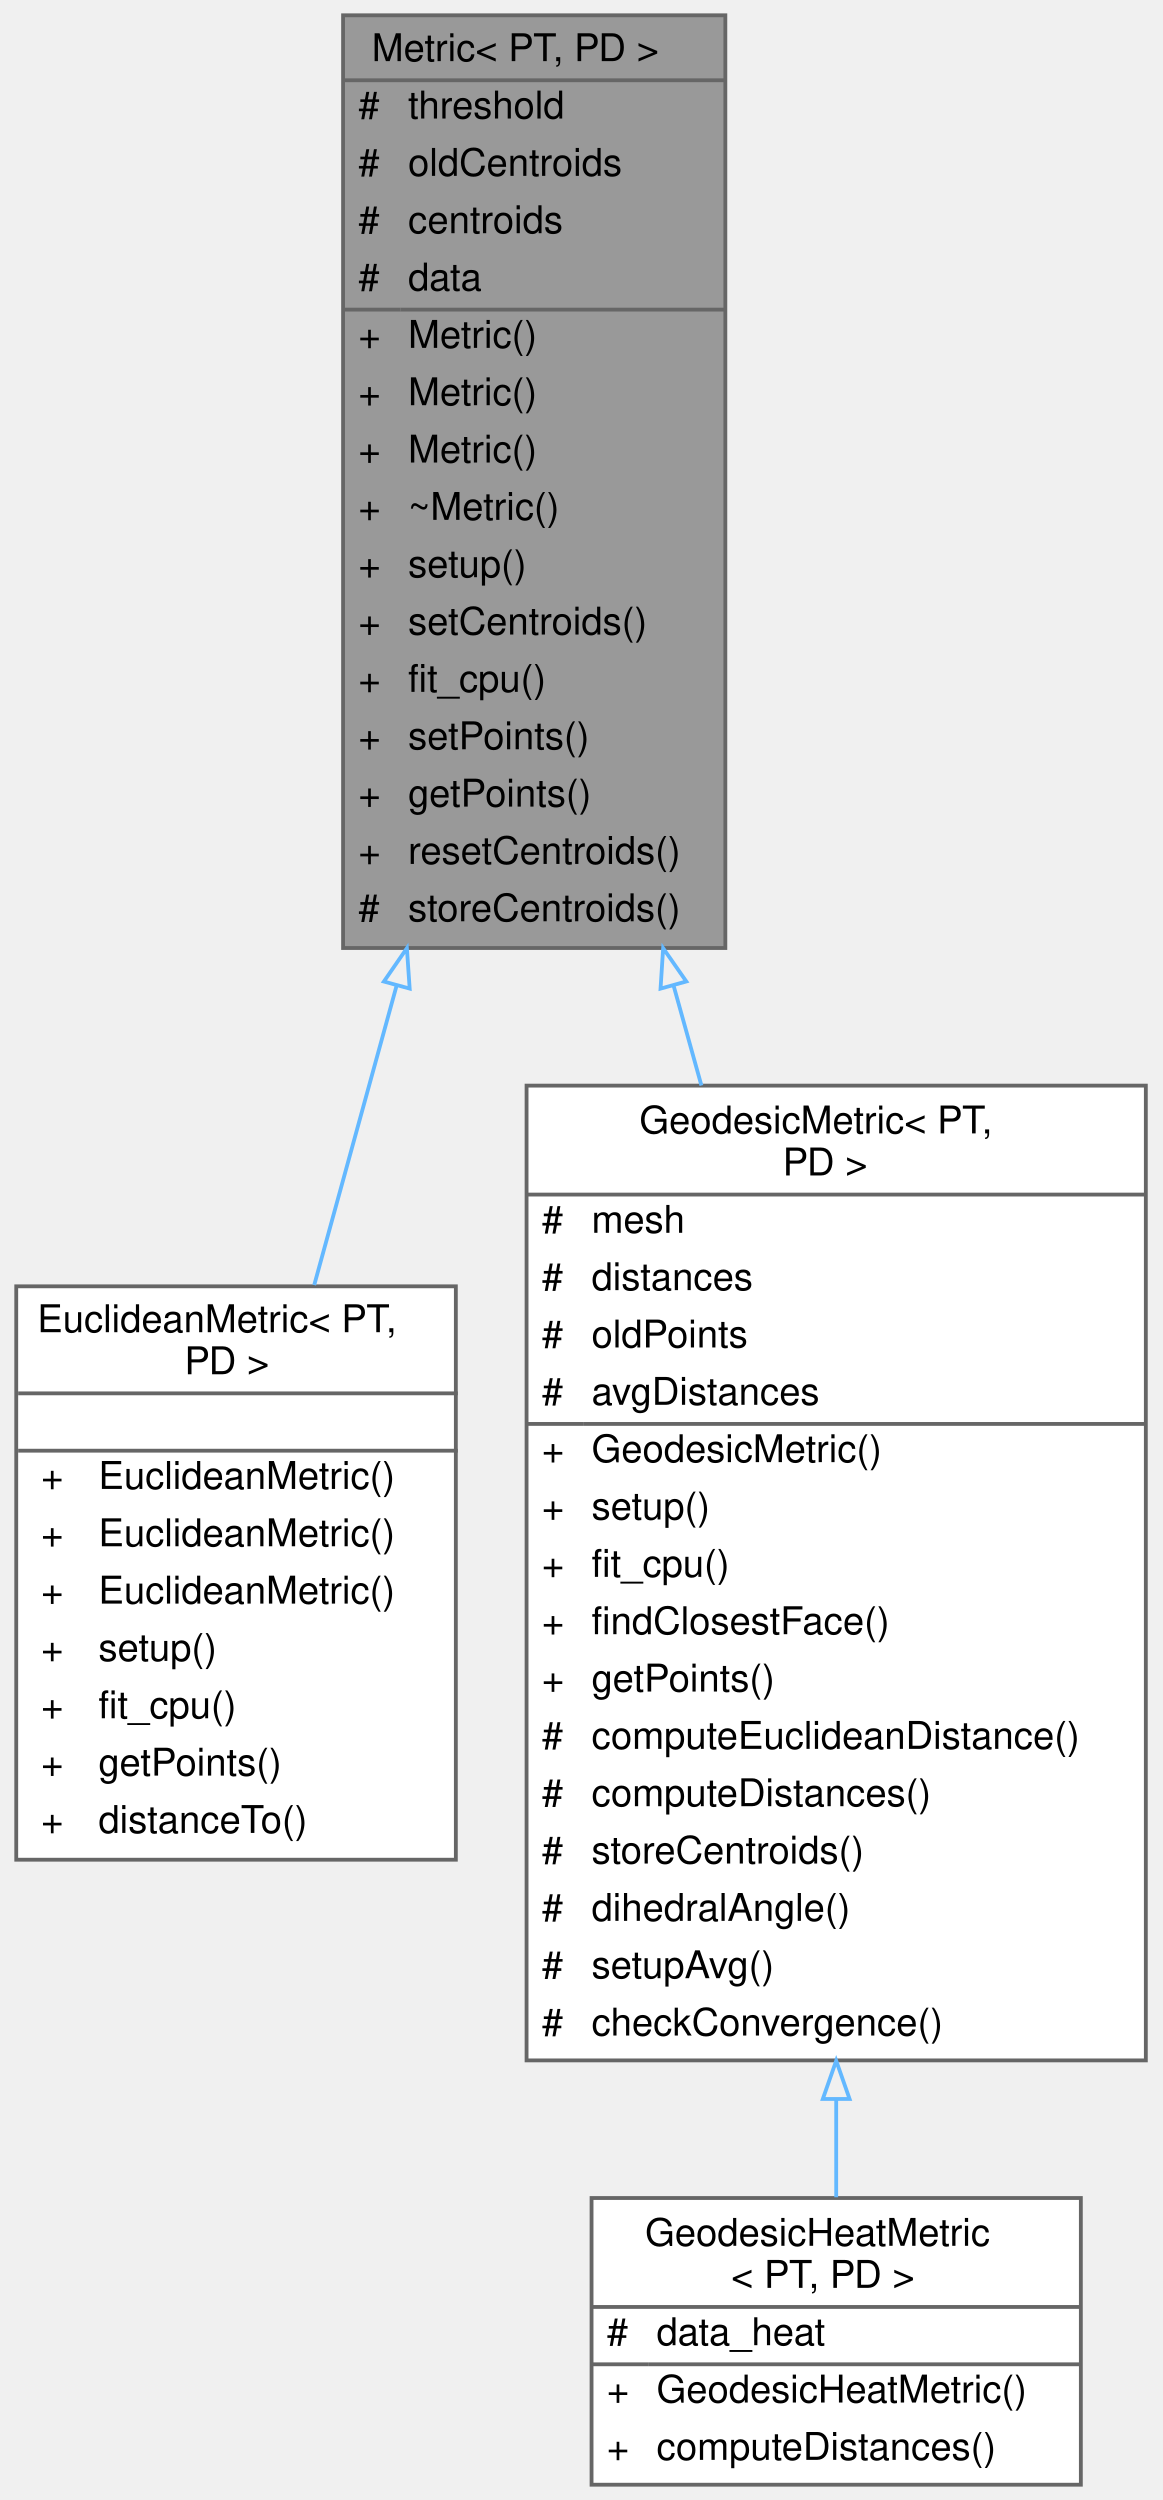
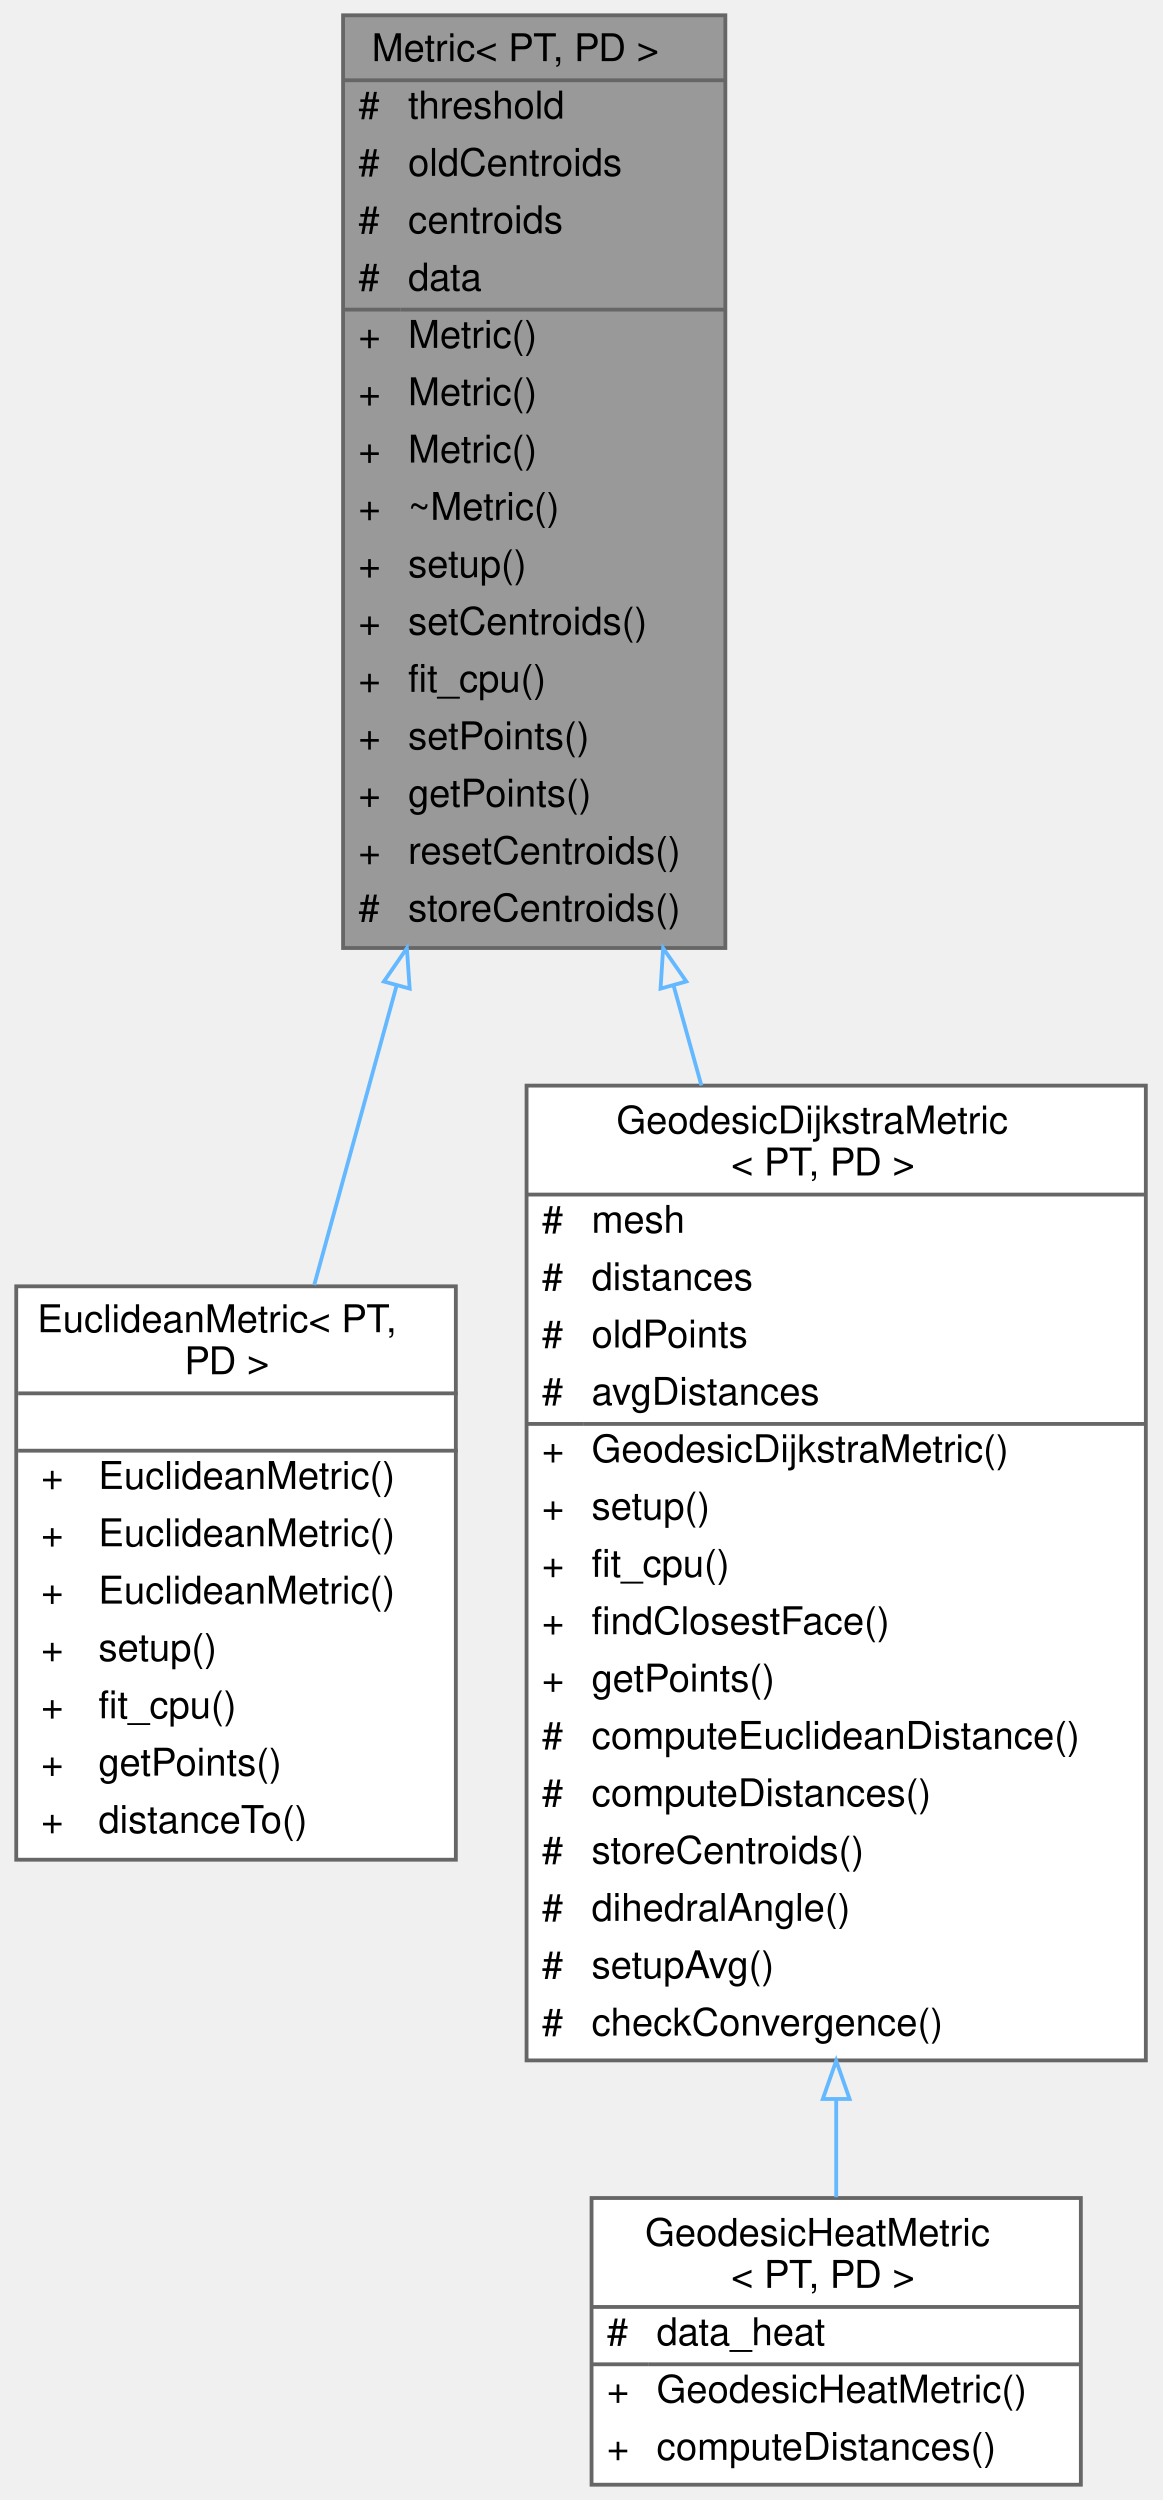
<svg xmlns="http://www.w3.org/2000/svg" xmlns:xlink="http://www.w3.org/1999/xlink" width="304pt" height="654pt" viewBox="0.00 0.00 303.50 654.00">
  <g id="graph0" class="graph" transform="scale(1 1) rotate(0) translate(4 650)">
    <g id="Node000001" class="node">
      <g id="a_Node000001">
        <a xlink:title="Abstract class representing a generic metric for calculating distances.">
          <polygon fill="#999999" stroke="transparent" points="185.5,-646 85.5,-646 85.5,-402 185.5,-402 185.5,-646" />
          <text text-anchor="start" x="93" y="-634" font-family="Helvetica,sans-Serif" font-size="10.00">Metric&lt; PT, PD &gt;</text>
          <text text-anchor="start" x="89.5" y="-619" font-family="Helvetica,sans-Serif" font-size="10.00">#</text>
          <text text-anchor="start" x="102.5" y="-619" font-family="Helvetica,sans-Serif" font-size="10.00">threshold</text>
          <text text-anchor="start" x="89.5" y="-604" font-family="Helvetica,sans-Serif" font-size="10.00">#</text>
          <text text-anchor="start" x="102.5" y="-604" font-family="Helvetica,sans-Serif" font-size="10.00">oldCentroids</text>
          <text text-anchor="start" x="89.5" y="-589" font-family="Helvetica,sans-Serif" font-size="10.00">#</text>
          <text text-anchor="start" x="102.5" y="-589" font-family="Helvetica,sans-Serif" font-size="10.00">centroids</text>
          <text text-anchor="start" x="89.5" y="-574" font-family="Helvetica,sans-Serif" font-size="10.00">#</text>
          <text text-anchor="start" x="102.5" y="-574" font-family="Helvetica,sans-Serif" font-size="10.00">data</text>
          <text text-anchor="start" x="89.5" y="-559" font-family="Helvetica,sans-Serif" font-size="10.00">+</text>
          <text text-anchor="start" x="102.5" y="-559" font-family="Helvetica,sans-Serif" font-size="10.00">Metric()</text>
          <text text-anchor="start" x="89.5" y="-544" font-family="Helvetica,sans-Serif" font-size="10.00">+</text>
          <text text-anchor="start" x="102.5" y="-544" font-family="Helvetica,sans-Serif" font-size="10.00">Metric()</text>
          <text text-anchor="start" x="89.5" y="-529" font-family="Helvetica,sans-Serif" font-size="10.00">+</text>
          <text text-anchor="start" x="102.5" y="-529" font-family="Helvetica,sans-Serif" font-size="10.00">Metric()</text>
          <text text-anchor="start" x="89.5" y="-514" font-family="Helvetica,sans-Serif" font-size="10.00">+</text>
          <text text-anchor="start" x="102.5" y="-514" font-family="Helvetica,sans-Serif" font-size="10.00">~Metric()</text>
          <text text-anchor="start" x="89.5" y="-499" font-family="Helvetica,sans-Serif" font-size="10.00">+</text>
          <text text-anchor="start" x="102.5" y="-499" font-family="Helvetica,sans-Serif" font-size="10.00">setup()</text>
          <text text-anchor="start" x="89.5" y="-484" font-family="Helvetica,sans-Serif" font-size="10.00">+</text>
          <text text-anchor="start" x="102.5" y="-484" font-family="Helvetica,sans-Serif" font-size="10.00">setCentroids()</text>
          <text text-anchor="start" x="89.5" y="-469" font-family="Helvetica,sans-Serif" font-size="10.00">+</text>
          <text text-anchor="start" x="102.5" y="-469" font-family="Helvetica,sans-Serif" font-size="10.00">fit_cpu()</text>
          <text text-anchor="start" x="89.5" y="-454" font-family="Helvetica,sans-Serif" font-size="10.00">+</text>
          <text text-anchor="start" x="102.5" y="-454" font-family="Helvetica,sans-Serif" font-size="10.00">setPoints()</text>
          <text text-anchor="start" x="89.5" y="-439" font-family="Helvetica,sans-Serif" font-size="10.00">+</text>
          <text text-anchor="start" x="102.5" y="-439" font-family="Helvetica,sans-Serif" font-size="10.00">getPoints()</text>
          <text text-anchor="start" x="89.5" y="-424" font-family="Helvetica,sans-Serif" font-size="10.00">+</text>
          <text text-anchor="start" x="102.5" y="-424" font-family="Helvetica,sans-Serif" font-size="10.00">resetCentroids()</text>
          <text text-anchor="start" x="89.5" y="-409" font-family="Helvetica,sans-Serif" font-size="10.00">#</text>
          <text text-anchor="start" x="102.5" y="-409" font-family="Helvetica,sans-Serif" font-size="10.00">storeCentroids()</text>
          <polygon fill="#666666" stroke="#666666" points="85.5,-629 85.5,-629 185.5,-629 185.5,-629 85.5,-629" />
          <polygon fill="#666666" stroke="#666666" points="85.5,-569 85.5,-569 100.5,-569 100.5,-569 85.5,-569" />
          <polygon fill="#666666" stroke="#666666" points="100.5,-569 100.5,-569 185.5,-569 185.5,-569 100.5,-569" />
          <polygon fill="none" stroke="#666666" points="85.5,-402 85.5,-646 185.5,-646 185.5,-402 85.5,-402" />
        </a>
      </g>
    </g>
    <g id="Node000002" class="node">
      <g id="a_Node000002">
        <a xlink:href="classEuclideanMetric.html" target="_top" xlink:title="A class that calculates Euclidean distance for clustering and metric purposes.">
          <polygon fill="white" stroke="transparent" points="115,-313.5 0,-313.5 0,-163.5 115,-163.5 115,-313.5" />
          <text text-anchor="start" x="5.5" y="-301.5" font-family="Helvetica,sans-Serif" font-size="10.00">EuclideanMetric&lt; PT,</text>
          <text text-anchor="start" x="44" y="-290.5" font-family="Helvetica,sans-Serif" font-size="10.00"> PD &gt;</text>
          <text text-anchor="start" x="56" y="-275.5" font-family="Helvetica,sans-Serif" font-size="10.00"> </text>
          <text text-anchor="start" x="6.5" y="-260.5" font-family="Helvetica,sans-Serif" font-size="10.00">+</text>
          <text text-anchor="start" x="21.5" y="-260.5" font-family="Helvetica,sans-Serif" font-size="10.00">EuclideanMetric()</text>
          <text text-anchor="start" x="6.5" y="-245.5" font-family="Helvetica,sans-Serif" font-size="10.00">+</text>
          <text text-anchor="start" x="21.5" y="-245.5" font-family="Helvetica,sans-Serif" font-size="10.00">EuclideanMetric()</text>
          <text text-anchor="start" x="6.5" y="-230.5" font-family="Helvetica,sans-Serif" font-size="10.00">+</text>
          <text text-anchor="start" x="21.5" y="-230.5" font-family="Helvetica,sans-Serif" font-size="10.00">EuclideanMetric()</text>
          <text text-anchor="start" x="6.5" y="-215.5" font-family="Helvetica,sans-Serif" font-size="10.00">+</text>
          <text text-anchor="start" x="21.5" y="-215.5" font-family="Helvetica,sans-Serif" font-size="10.00">setup()</text>
          <text text-anchor="start" x="6.5" y="-200.5" font-family="Helvetica,sans-Serif" font-size="10.00">+</text>
          <text text-anchor="start" x="21.5" y="-200.5" font-family="Helvetica,sans-Serif" font-size="10.00">fit_cpu()</text>
          <text text-anchor="start" x="6.5" y="-185.5" font-family="Helvetica,sans-Serif" font-size="10.00">+</text>
          <text text-anchor="start" x="21.5" y="-185.5" font-family="Helvetica,sans-Serif" font-size="10.00">getPoints()</text>
          <text text-anchor="start" x="6.5" y="-170.5" font-family="Helvetica,sans-Serif" font-size="10.00">+</text>
          <text text-anchor="start" x="21.5" y="-170.5" font-family="Helvetica,sans-Serif" font-size="10.00">distanceTo()</text>
          <polygon fill="#666666" stroke="#666666" points="0.5,-285.5 0.5,-285.5 115.5,-285.5 115.5,-285.5 0.5,-285.5" />
          <polygon fill="#666666" stroke="#666666" points="0.5,-270.5 0.5,-270.5 115.5,-270.5 115.5,-270.5 0.5,-270.5" />
          <polygon fill="none" stroke="#666666" points="0,-163.5 0,-313.5 115,-313.5 115,-163.5 0,-163.5" />
        </a>
      </g>
    </g>
    <g id="edge1_Node000001_Node000002" class="edge">
      <g id="a_edge1_Node000001_Node000002">
        <a xlink:title=" ">
          <path fill="none" stroke="#63b8ff" d="M99.48,-392.08C92.09,-365.22 84.56,-337.84 77.95,-313.83" />
          <polygon fill="none" stroke="#63b8ff" points="96.17,-393.23 102.19,-401.95 102.92,-391.38 96.17,-393.23" />
        </a>
      </g>
    </g>
    <g id="Node000003" class="node">
      <g id="a_Node000003">
-         <a xlink:href="classGeodesicMetric.html" target="_top" xlink:title="A class for computing geodesic distances on a mesh with Dijkstra's algorithm.">
+         <a xlink:href="classGeodesicDijkstraMetric.html" target="_top" xlink:title="A class for computing geodesic distances on a mesh with Dijkstra's algorithm.">
          <polygon fill="white" stroke="transparent" points="295.5,-366 133.5,-366 133.5,-111 295.5,-111 295.5,-366" />
-           <text text-anchor="start" x="163" y="-353.5" font-family="Helvetica,sans-Serif" font-size="10.00">GeodesicMetric&lt; PT,</text>
-           <text text-anchor="start" x="200.5" y="-342.5" font-family="Helvetica,sans-Serif" font-size="10.00"> PD &gt;</text>
+           <text text-anchor="start" x="157" y="-353.5" font-family="Helvetica,sans-Serif" font-size="10.00">GeodesicDijkstraMetric</text>
+           <text text-anchor="start" x="187" y="-342.5" font-family="Helvetica,sans-Serif" font-size="10.00">&lt; PT, PD &gt;</text>
          <text text-anchor="start" x="137.5" y="-327.5" font-family="Helvetica,sans-Serif" font-size="10.00">#</text>
          <text text-anchor="start" x="150.5" y="-327.5" font-family="Helvetica,sans-Serif" font-size="10.00">mesh</text>
          <text text-anchor="start" x="137.5" y="-312.5" font-family="Helvetica,sans-Serif" font-size="10.00">#</text>
          <text text-anchor="start" x="150.5" y="-312.5" font-family="Helvetica,sans-Serif" font-size="10.00">distances</text>
          <text text-anchor="start" x="137.5" y="-297.5" font-family="Helvetica,sans-Serif" font-size="10.00">#</text>
          <text text-anchor="start" x="150.5" y="-297.5" font-family="Helvetica,sans-Serif" font-size="10.00">oldPoints</text>
          <text text-anchor="start" x="137.5" y="-282.5" font-family="Helvetica,sans-Serif" font-size="10.00">#</text>
          <text text-anchor="start" x="150.5" y="-282.5" font-family="Helvetica,sans-Serif" font-size="10.00">avgDistances</text>
          <text text-anchor="start" x="137.5" y="-267.5" font-family="Helvetica,sans-Serif" font-size="10.00">+</text>
-           <text text-anchor="start" x="150.5" y="-267.5" font-family="Helvetica,sans-Serif" font-size="10.00">GeodesicMetric()</text>
+           <text text-anchor="start" x="150.5" y="-267.5" font-family="Helvetica,sans-Serif" font-size="10.00">GeodesicDijkstraMetric()</text>
          <text text-anchor="start" x="137.5" y="-252.5" font-family="Helvetica,sans-Serif" font-size="10.00">+</text>
          <text text-anchor="start" x="150.5" y="-252.5" font-family="Helvetica,sans-Serif" font-size="10.00">setup()</text>
          <text text-anchor="start" x="137.5" y="-237.5" font-family="Helvetica,sans-Serif" font-size="10.00">+</text>
          <text text-anchor="start" x="150.5" y="-237.5" font-family="Helvetica,sans-Serif" font-size="10.00">fit_cpu()</text>
          <text text-anchor="start" x="137.5" y="-222.5" font-family="Helvetica,sans-Serif" font-size="10.00">+</text>
          <text text-anchor="start" x="150.5" y="-222.5" font-family="Helvetica,sans-Serif" font-size="10.00">findClosestFace()</text>
          <text text-anchor="start" x="137.5" y="-207.5" font-family="Helvetica,sans-Serif" font-size="10.00">+</text>
          <text text-anchor="start" x="150.5" y="-207.5" font-family="Helvetica,sans-Serif" font-size="10.00">getPoints()</text>
          <text text-anchor="start" x="137.5" y="-192.5" font-family="Helvetica,sans-Serif" font-size="10.00">#</text>
          <text text-anchor="start" x="150.5" y="-192.5" font-family="Helvetica,sans-Serif" font-size="10.00">computeEuclideanDistance()</text>
          <text text-anchor="start" x="137.5" y="-177.5" font-family="Helvetica,sans-Serif" font-size="10.00">#</text>
          <text text-anchor="start" x="150.5" y="-177.5" font-family="Helvetica,sans-Serif" font-size="10.00">computeDistances()</text>
          <text text-anchor="start" x="137.5" y="-162.5" font-family="Helvetica,sans-Serif" font-size="10.00">#</text>
          <text text-anchor="start" x="150.5" y="-162.5" font-family="Helvetica,sans-Serif" font-size="10.00">storeCentroids()</text>
          <text text-anchor="start" x="137.5" y="-147.5" font-family="Helvetica,sans-Serif" font-size="10.00">#</text>
          <text text-anchor="start" x="150.5" y="-147.5" font-family="Helvetica,sans-Serif" font-size="10.00">dihedralAngle()</text>
          <text text-anchor="start" x="137.5" y="-132.5" font-family="Helvetica,sans-Serif" font-size="10.00">#</text>
          <text text-anchor="start" x="150.5" y="-132.5" font-family="Helvetica,sans-Serif" font-size="10.00">setupAvg()</text>
          <text text-anchor="start" x="137.5" y="-117.5" font-family="Helvetica,sans-Serif" font-size="10.00">#</text>
          <text text-anchor="start" x="150.5" y="-117.5" font-family="Helvetica,sans-Serif" font-size="10.00">checkConvergence()</text>
          <polygon fill="#666666" stroke="#666666" points="133.5,-337.5 133.5,-337.5 295.5,-337.5 295.5,-337.5 133.5,-337.5" />
          <polygon fill="#666666" stroke="#666666" points="133.5,-277.5 133.5,-277.5 148.5,-277.5 148.5,-277.5 133.5,-277.5" />
          <polygon fill="#666666" stroke="#666666" points="148.5,-277.5 148.5,-277.5 295.5,-277.5 295.5,-277.5 148.5,-277.5" />
          <polygon fill="none" stroke="#666666" points="133.5,-111 133.5,-366 295.5,-366 295.5,-111 133.5,-111" />
        </a>
      </g>
    </g>
    <g id="edge2_Node000001_Node000003" class="edge">
      <g id="a_edge2_Node000001_Node000003">
        <a xlink:title=" ">
          <path fill="none" stroke="#63b8ff" d="M171.96,-392.16C174.38,-383.46 176.82,-374.71 179.24,-366.03" />
          <polygon fill="none" stroke="#63b8ff" points="168.55,-391.38 169.23,-401.95 175.29,-393.25 168.55,-391.38" />
        </a>
      </g>
    </g>
    <g id="Node000004" class="node">
      <g id="a_Node000004">
        <a xlink:href="classGeodesicHeatMetric.html" target="_top" xlink:title="A class for computing geodesic distances using heat diffusion-based method.">
          <polygon fill="white" stroke="transparent" points="278.5,-75 150.5,-75 150.5,0 278.5,0 278.5,-75" />
          <text text-anchor="start" x="164.5" y="-62.5" font-family="Helvetica,sans-Serif" font-size="10.00">GeodesicHeatMetric</text>
          <text text-anchor="start" x="187" y="-51.5" font-family="Helvetica,sans-Serif" font-size="10.00">&lt; PT, PD &gt;</text>
          <text text-anchor="start" x="154.5" y="-36.5" font-family="Helvetica,sans-Serif" font-size="10.00">#</text>
          <text text-anchor="start" x="167.5" y="-36.5" font-family="Helvetica,sans-Serif" font-size="10.00">data_heat</text>
          <text text-anchor="start" x="154.5" y="-21.5" font-family="Helvetica,sans-Serif" font-size="10.00">+</text>
          <text text-anchor="start" x="167.5" y="-21.5" font-family="Helvetica,sans-Serif" font-size="10.00">GeodesicHeatMetric()</text>
          <text text-anchor="start" x="154.5" y="-6.5" font-family="Helvetica,sans-Serif" font-size="10.00">+</text>
          <text text-anchor="start" x="167.5" y="-6.5" font-family="Helvetica,sans-Serif" font-size="10.00">computeDistances()</text>
          <polygon fill="#666666" stroke="#666666" points="150.5,-46.5 150.5,-46.5 278.5,-46.5 278.5,-46.5 150.5,-46.5" />
          <polygon fill="#666666" stroke="#666666" points="150.5,-31.5 150.5,-31.5 165.5,-31.5 165.5,-31.5 150.5,-31.5" />
          <polygon fill="#666666" stroke="#666666" points="165.5,-31.5 165.5,-31.5 278.5,-31.5 278.5,-31.5 165.5,-31.5" />
          <polygon fill="none" stroke="#666666" points="150.5,0 150.5,-75 278.5,-75 278.5,0 150.5,0" />
        </a>
      </g>
    </g>
    <g id="edge3_Node000003_Node000004" class="edge">
      <g id="a_edge3_Node000003_Node000004">
        <a xlink:title=" ">
          <path fill="none" stroke="#63b8ff" d="M214.5,-100.8C214.5,-91.65 214.5,-82.99 214.5,-75.2" />
          <polygon fill="none" stroke="#63b8ff" points="211,-100.91 214.5,-110.91 218,-100.91 211,-100.91" />
        </a>
      </g>
    </g>
  </g>
</svg>
